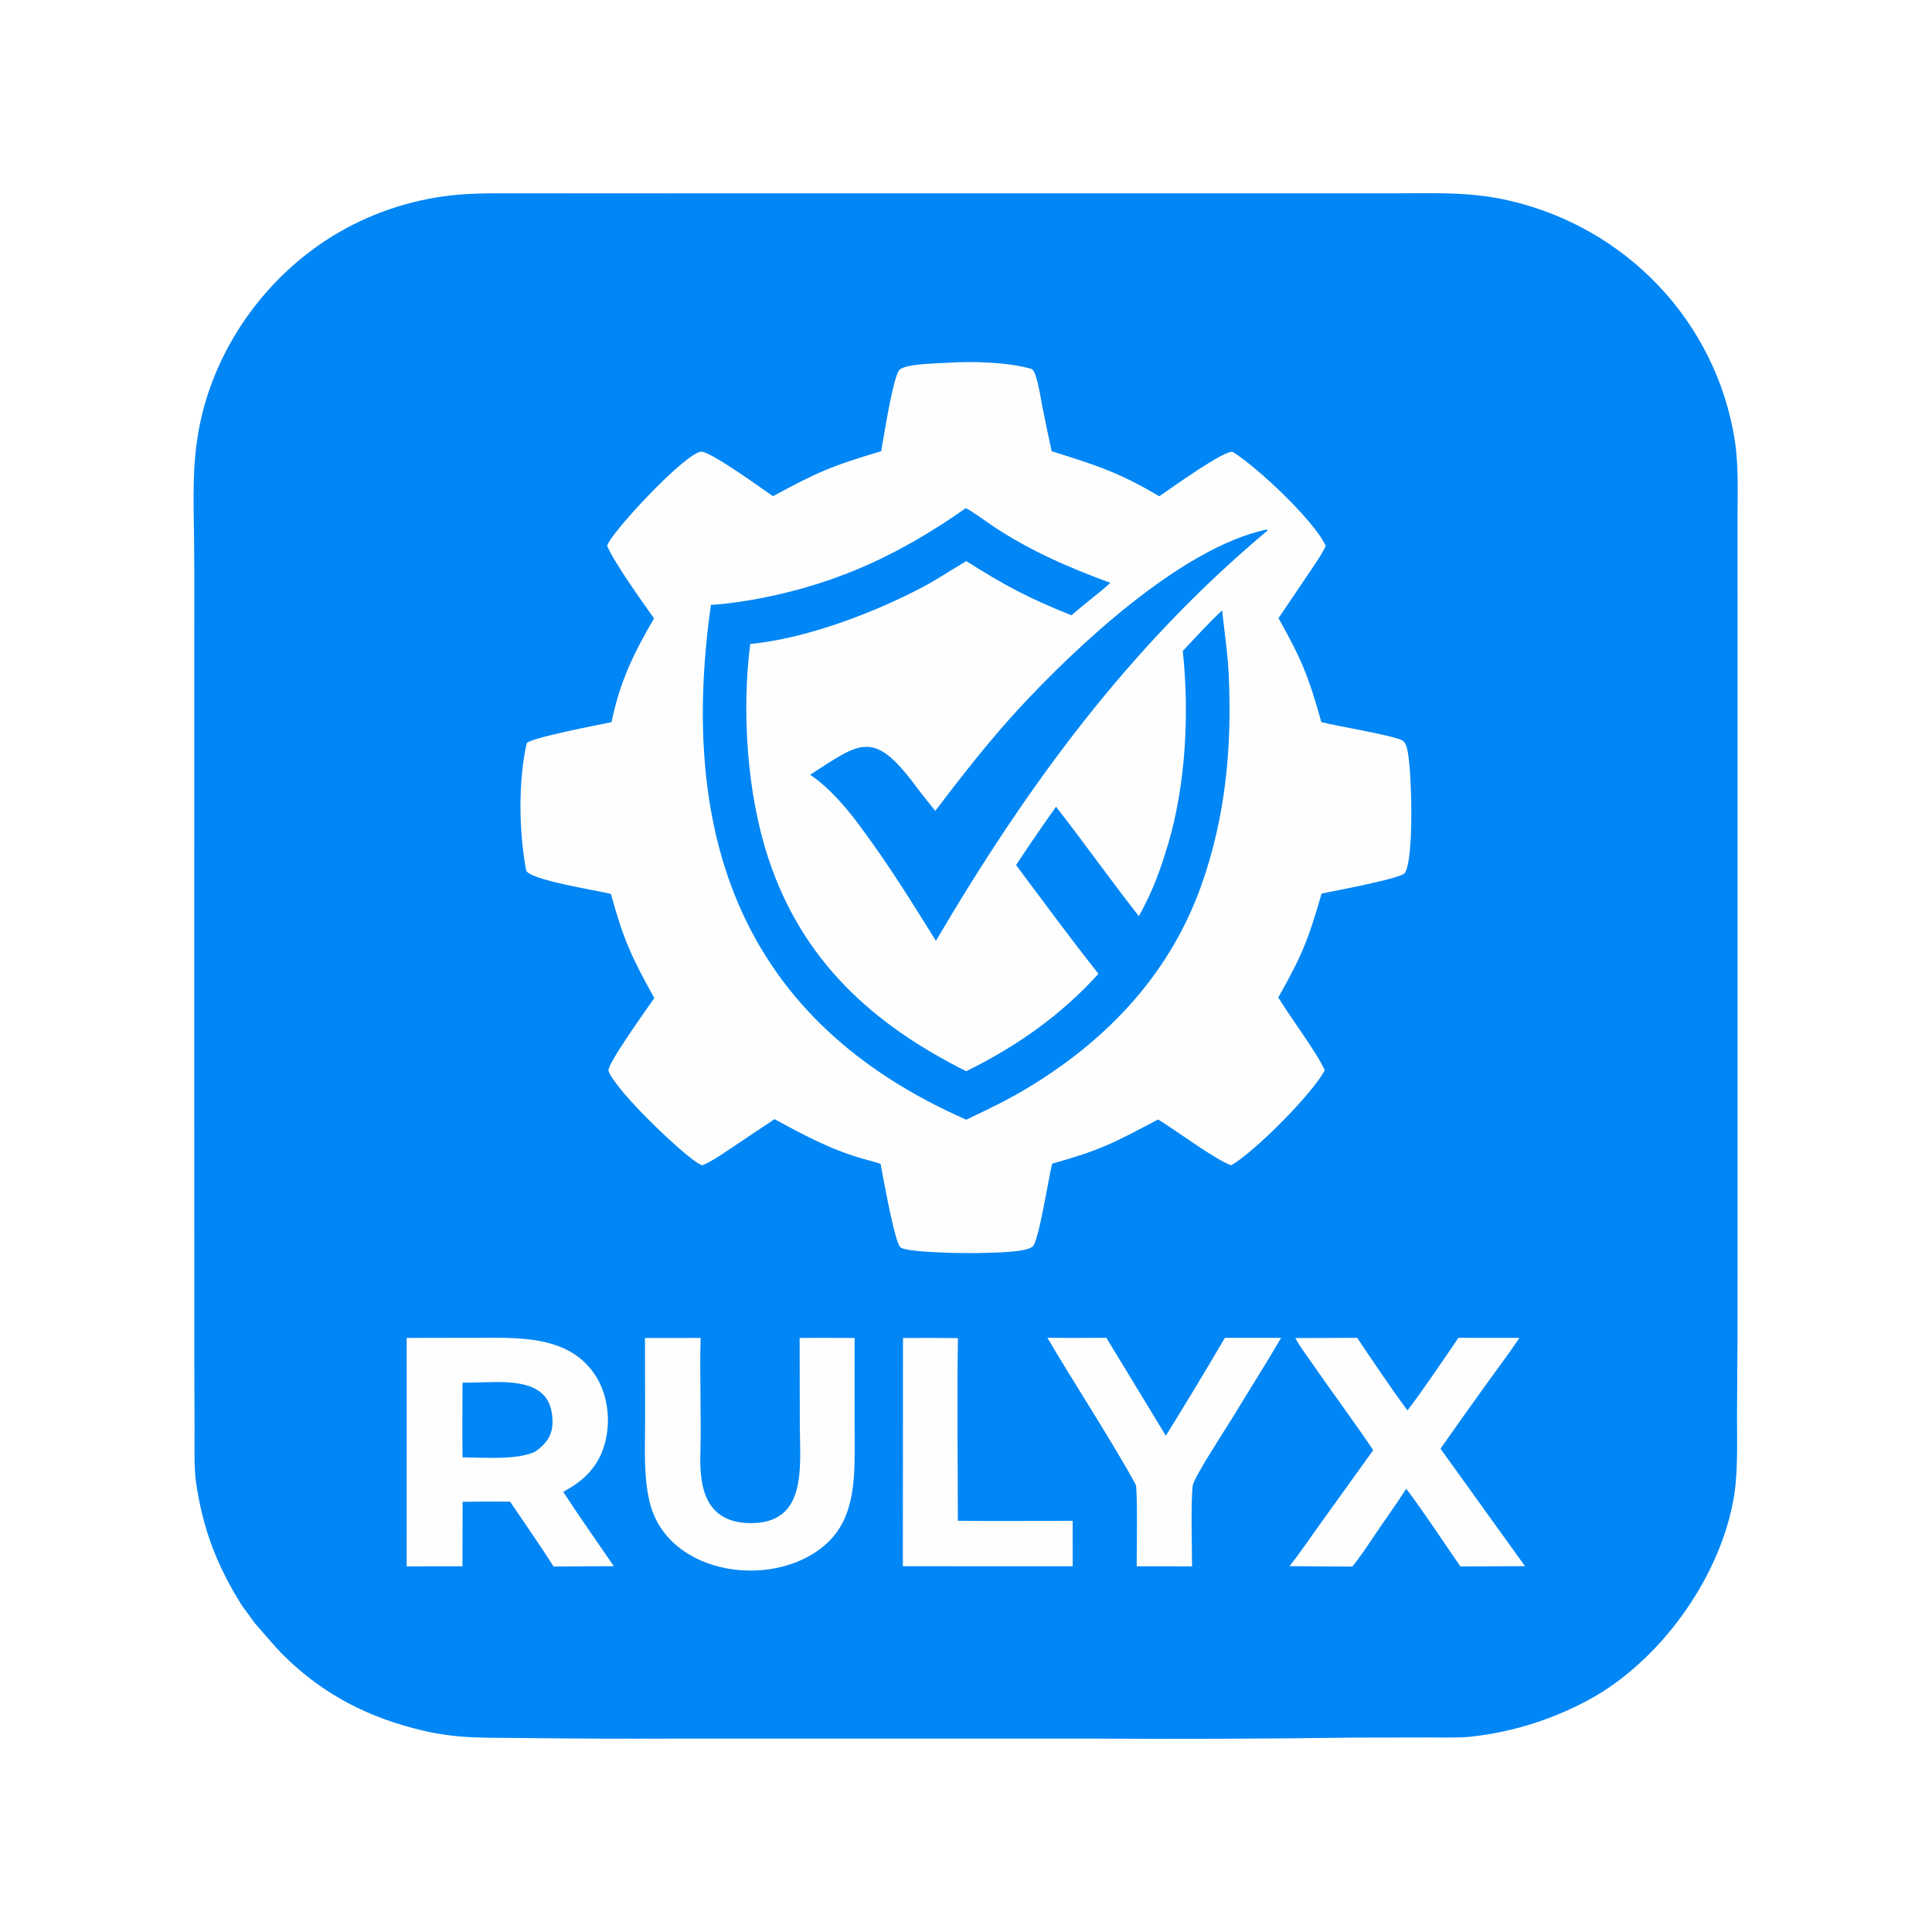
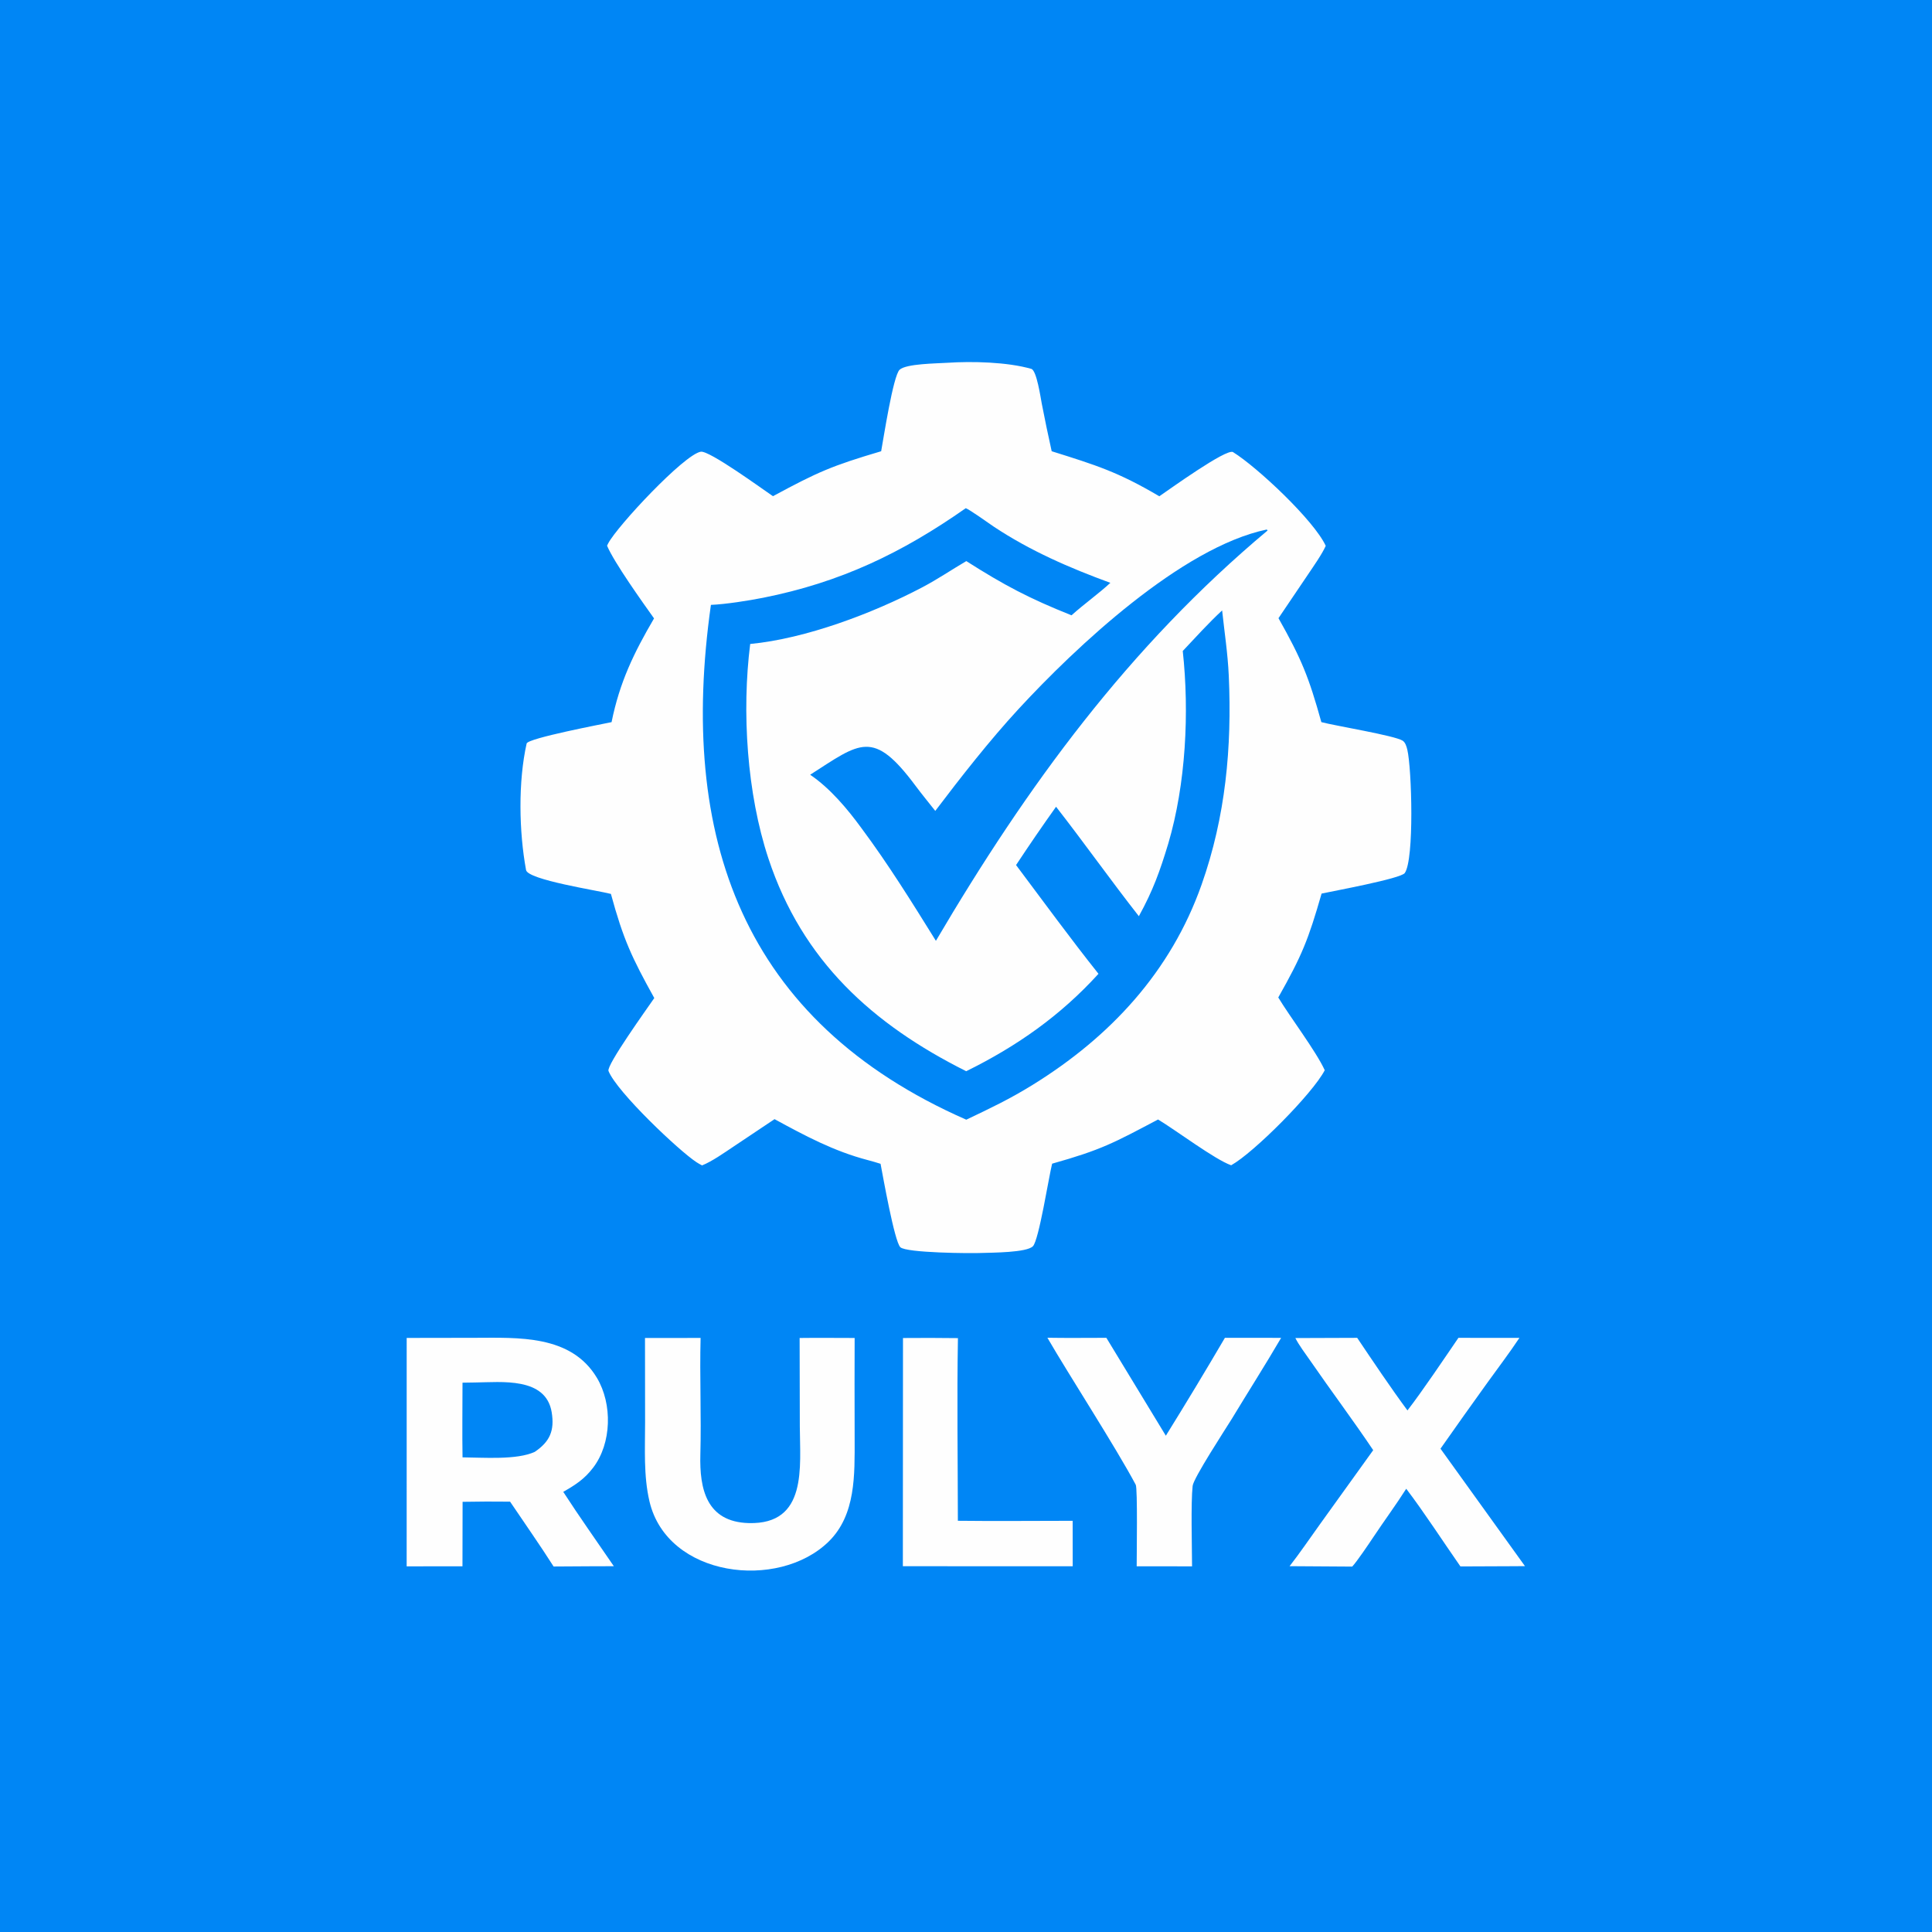
<svg xmlns="http://www.w3.org/2000/svg" version="1.1" style="display: block;" viewBox="0 0 2048 2048" width="1024" height="1024" preserveAspectRatio="none">
-   <path transform="translate(0,0)" fill="rgb(0,134,245)" d="M 256.606 1702.12 C 229.952 1659.87 214.751 1620.36 207.681 1570.37 C 205.594 1555.61 206.296 1530.22 206.217 1514.75 L 205.956 1423.49 L 205.938 1132.34 L 205.946 662.054 C 206.084 632.865 206.031 603.675 205.788 574.487 C 205.198 529.143 202.997 487.634 213.386 442.765 C 231.697 363.682 283.219 293.247 352.021 250.582 C 390.517 226.889 433.791 212.03 478.722 207.076 C 504.106 204.391 528.065 204.935 553.537 204.929 L 645.417 204.944 L 948.561 204.91 L 1359.23 204.914 L 1476.38 204.936 C 1518.25 204.949 1557 202.913 1598.89 212.433 C 1723.33 240.713 1819.2 340.572 1838.98 466.969 C 1843.05 493.023 1841.86 522.878 1841.86 549.494 L 1841.9 635.369 L 1841.9 929.75 L 1841.9 1349.97 C 1841.99 1397.02 1841.81 1444.06 1841.35 1491.1 C 1841.04 1519.56 1842.71 1555.32 1838.6 1582.9 C 1826 1667.49 1764.38 1754.83 1691.68 1797.64 C 1650.75 1821.24 1605.34 1836.02 1558.36 1841.03 C 1546.62 1842.28 1525.91 1841.78 1513.63 1841.8 L 1432.82 1841.95 C 1340.57 1843.22 1248.32 1843.56 1156.06 1842.98 L 714.677 1842.99 C 662.176 1843.21 609.674 1843.02 557.176 1842.42 C 517.227 1841.78 487.117 1843.68 447.902 1834.39 C 391.981 1821.13 344.598 1797.43 303.143 1757.24 C 291.279 1745.74 281.221 1733.06 270.099 1720.62 C 265.667 1714.4 261.169 1708.23 256.606 1702.12 z" />
+   <rect width="2048" height="2048" fill="rgb(0,134,245)" />
  <path transform="translate(0,0)" fill="rgb(254,254,254)" d="M 1004.23 384.566 C 1030.6 382.816 1067.9 383.725 1093.26 391.028 C 1098.94 392.662 1103.11 421.703 1104.34 427.958 C 1107.6 444.796 1111.1 461.589 1114.83 478.33 C 1161.89 493.087 1185.12 500.238 1228.92 526.069 C 1239.06 519.193 1300.24 475.009 1307.06 479.245 C 1332.73 495.175 1392.88 551.6 1405.34 578.619 C 1401.24 587.763 1392.29 600.386 1386.47 609.081 L 1355.25 655.299 C 1379.69 698.698 1387.32 717.457 1400.69 765.491 C 1415.47 769.412 1478.25 779.673 1486.81 785.112 C 1489.81 787.025 1491.04 791.472 1491.83 794.769 C 1496.52 814.535 1499.36 911.01 1489.1 925.48 C 1484.91 931.399 1412.61 944.697 1400.94 947.224 C 1386.91 996.058 1380.15 1012.9 1355.02 1057.37 C 1367.4 1077.9 1395.21 1114.57 1404.29 1134.48 C 1391.51 1159.15 1329.19 1221.85 1305.08 1235.24 C 1287.75 1229.14 1246.55 1198.1 1227.6 1186.71 C 1180.57 1211.53 1167.75 1218.8 1115.3 1233.55 C 1111.77 1247.5 1101.3 1314.52 1094.94 1321.07 C 1088.32 1327.88 1051.45 1327.81 1040.75 1328.19 C 1029.91 1328.74 960.663 1328.21 954.393 1322.1 C 948.132 1315.99 935.959 1246.81 933.426 1233.68 C 929.14 1232.32 924.336 1230.91 919.973 1229.77 C 883.979 1220.37 853.415 1203.97 821.048 1186.35 L 777.54 1215.44 C 767.796 1221.94 754.914 1231.08 744.239 1235.38 C 742.249 1234.38 740.313 1233.28 738.439 1232.08 C 719.836 1219.99 653.856 1157.49 645.033 1135.28 C 642.654 1129.3 685.854 1069.21 693.567 1057.98 C 669.68 1014.91 660.739 995.818 647.597 947.59 C 634.069 944.015 559.546 932.711 557.634 922.28 C 550.13 881.354 549.16 828.746 558.259 788.14 C 559.513 782.542 639.302 767.432 648.291 765.499 C 656.85 723.15 671.859 692.182 693.31 655.534 C 681.147 638.455 650.899 596.157 643.501 578.434 C 643.889 577.601 644.301 576.779 644.728 575.966 C 654.353 557.625 725.198 481.814 742.833 478.831 C 751.883 477.3 808.541 518.678 819.365 525.983 C 867.262 500.105 882.006 493.764 934.068 478.327 C 936.476 465.411 946.705 398.464 953.595 391.96 C 960.506 385.437 993.364 385.316 1004.23 384.566 z" />
  <path transform="translate(0,0)" fill="rgb(0,134,245)" d="M 1023.74 538.707 C 1027.97 540.192 1048.54 555.005 1053.36 558.214 C 1091.83 583.817 1133.8 602.024 1177.02 617.83 C 1165.08 628.971 1148.87 640.494 1135.86 652.255 C 1090.85 634.278 1064.78 620.515 1024.32 594.787 C 1008.57 604.02 993.987 613.996 977.55 622.64 C 925.293 650.118 854.113 677.011 795.231 682.637 C 786.195 754.468 791.74 841.175 814.567 910.069 C 850.481 1018.46 924.6 1085.62 1024.22 1135.54 C 1077.94 1109.09 1124.14 1076.6 1164.44 1032.27 C 1135.21 995.602 1105.3 954.634 1077.07 916.999 C 1090.83 896.143 1104.96 875.536 1119.46 855.187 C 1149.07 893.123 1177.71 933.584 1207.24 971.206 C 1222.24 943.956 1229.52 923.62 1238.41 894.249 C 1257.03 831.176 1260.88 755.254 1253.77 690.058 C 1266.75 676.318 1281.78 659.701 1295.51 647.094 C 1297.98 670.239 1301.49 692.735 1302.55 716.261 C 1305.98 792.27 1299.15 865.807 1273.75 937.718 C 1241.15 1030.03 1177.03 1099.05 1094.62 1150.02 C 1070.24 1165.1 1049.91 1174.72 1024.29 1186.92 C 786.56 1082.5 718.775 887.287 753.602 641.201 C 769.358 640.523 793.376 636.75 808.96 633.65 C 890.986 617.332 955.93 586.246 1023.74 538.707 z" />
  <path transform="translate(0,0)" fill="rgb(0,134,245)" d="M 1342.82 561.301 L 1343.7 562.345 C 1196.5 685.569 1088.66 833.208 992.097 997.321 C 966.85 956.673 941.781 916.319 913.212 877.91 C 898.201 857.336 879.856 835.523 858.811 821.257 C 912.102 787.081 925.493 772.56 970.524 832.996 C 976.804 841.425 984.785 851.209 991.427 859.597 C 1018.54 823.78 1049.14 784.716 1079.6 751.697 C 1140.21 685.972 1252.47 580.244 1342.82 561.301 z" />
  <path transform="translate(0,0)" fill="rgb(254,254,254)" d="M 431.1 1418.25 L 503.143 1418.13 C 548.976 1418.07 605.26 1414.58 632.755 1460.57 C 649.312 1488.27 648.52 1529.83 628.773 1555.77 C 619.541 1567.89 610.204 1573.88 597.07 1581.42 C 613.845 1607.37 633.208 1634.64 650.689 1660.25 L 627.5 1660.31 L 586.843 1660.56 C 572.57 1638.09 555.665 1614.04 540.707 1591.82 C 523.928 1591.62 507.147 1591.67 490.37 1591.99 L 490.235 1660.34 L 431.076 1660.4 L 431.1 1418.25 z" />
  <path transform="translate(0,0)" fill="rgb(0,134,245)" d="M 503.687 1465.49 C 531.204 1465.2 578.693 1459.43 584.825 1497.12 C 587.962 1516.41 582.936 1528.16 566.871 1539.03 C 547.834 1547.85 512.214 1545.01 490.304 1544.86 C 489.883 1518.82 490.258 1491.81 490.278 1465.7 L 503.687 1465.49 z" />
  <path transform="translate(0,0)" fill="rgb(254,254,254)" d="M 683.726 1418.32 L 742.666 1418.27 C 741.581 1459.27 743.536 1500.96 742.408 1541.98 C 741.409 1578.32 748.888 1613.33 793.722 1614.53 C 856.202 1616.21 847.974 1554.78 847.838 1512.01 L 847.641 1418.31 C 866.907 1418.05 886.652 1418.29 905.956 1418.3 L 905.863 1466.63 L 905.956 1525.17 C 905.986 1563.03 907.361 1605.88 878.358 1634.2 C 824.973 1686.32 707.42 1672.02 688.48 1591.57 C 682.054 1564.28 683.846 1535.19 683.823 1507.54 L 683.726 1418.32 z" />
  <path transform="translate(0,0)" fill="rgb(254,254,254)" d="M 1373.14 1418.39 L 1438.67 1418.16 C 1454.93 1442.37 1474.65 1471.75 1491.96 1495.1 C 1507.88 1474.57 1531 1440.03 1545.99 1418.16 L 1610.64 1418.22 C 1600.63 1433.35 1587.51 1450.69 1576.79 1465.57 C 1560.04 1488.83 1543.44 1512.19 1526.98 1535.66 L 1616.53 1660.16 L 1605.61 1660.25 L 1548.12 1660.49 C 1530.04 1634.63 1509.46 1602.8 1490.66 1578.14 C 1479.86 1595.12 1466.94 1612.67 1455.7 1629.56 C 1451.11 1636.46 1438.46 1655.24 1433.4 1660.65 L 1367.02 1660.22 C 1377.48 1646.89 1389.43 1629.34 1399.48 1615.37 L 1455.65 1537.23 C 1434.14 1505.2 1410.83 1474.16 1388.93 1442.39 C 1383.91 1435.11 1377.09 1426.21 1373.14 1418.39 z" />
  <path transform="translate(0,0)" fill="rgb(254,254,254)" d="M 1110.28 1418.06 C 1130.9 1418.42 1152.12 1418.16 1172.79 1418.14 L 1235.84 1521.92 C 1257.16 1487.6 1278.04 1453 1298.46 1418.13 L 1358.05 1418.18 C 1341.4 1446.71 1322.73 1475.97 1305.52 1504.44 C 1298.91 1515.12 1265.12 1566.83 1264.24 1575.14 C 1262.26 1593.82 1263.57 1639.6 1263.63 1660.39 L 1204.93 1660.36 C 1204.91 1649.05 1206 1577.78 1203.93 1573.9 C 1182.36 1533.4 1133.1 1457.48 1110.28 1418.06 z" />
  <path transform="translate(0,0)" fill="rgb(254,254,254)" d="M 957.202 1418.35 C 976.618 1418.17 996.036 1418.21 1015.45 1418.46 C 1014.33 1481.91 1015.32 1548.41 1015.38 1612.09 C 1055.47 1612.58 1096.89 1612.12 1137.07 1612.12 L 1137.11 1660.31 L 957.067 1660.26 L 957.202 1418.35 z" />
</svg>
